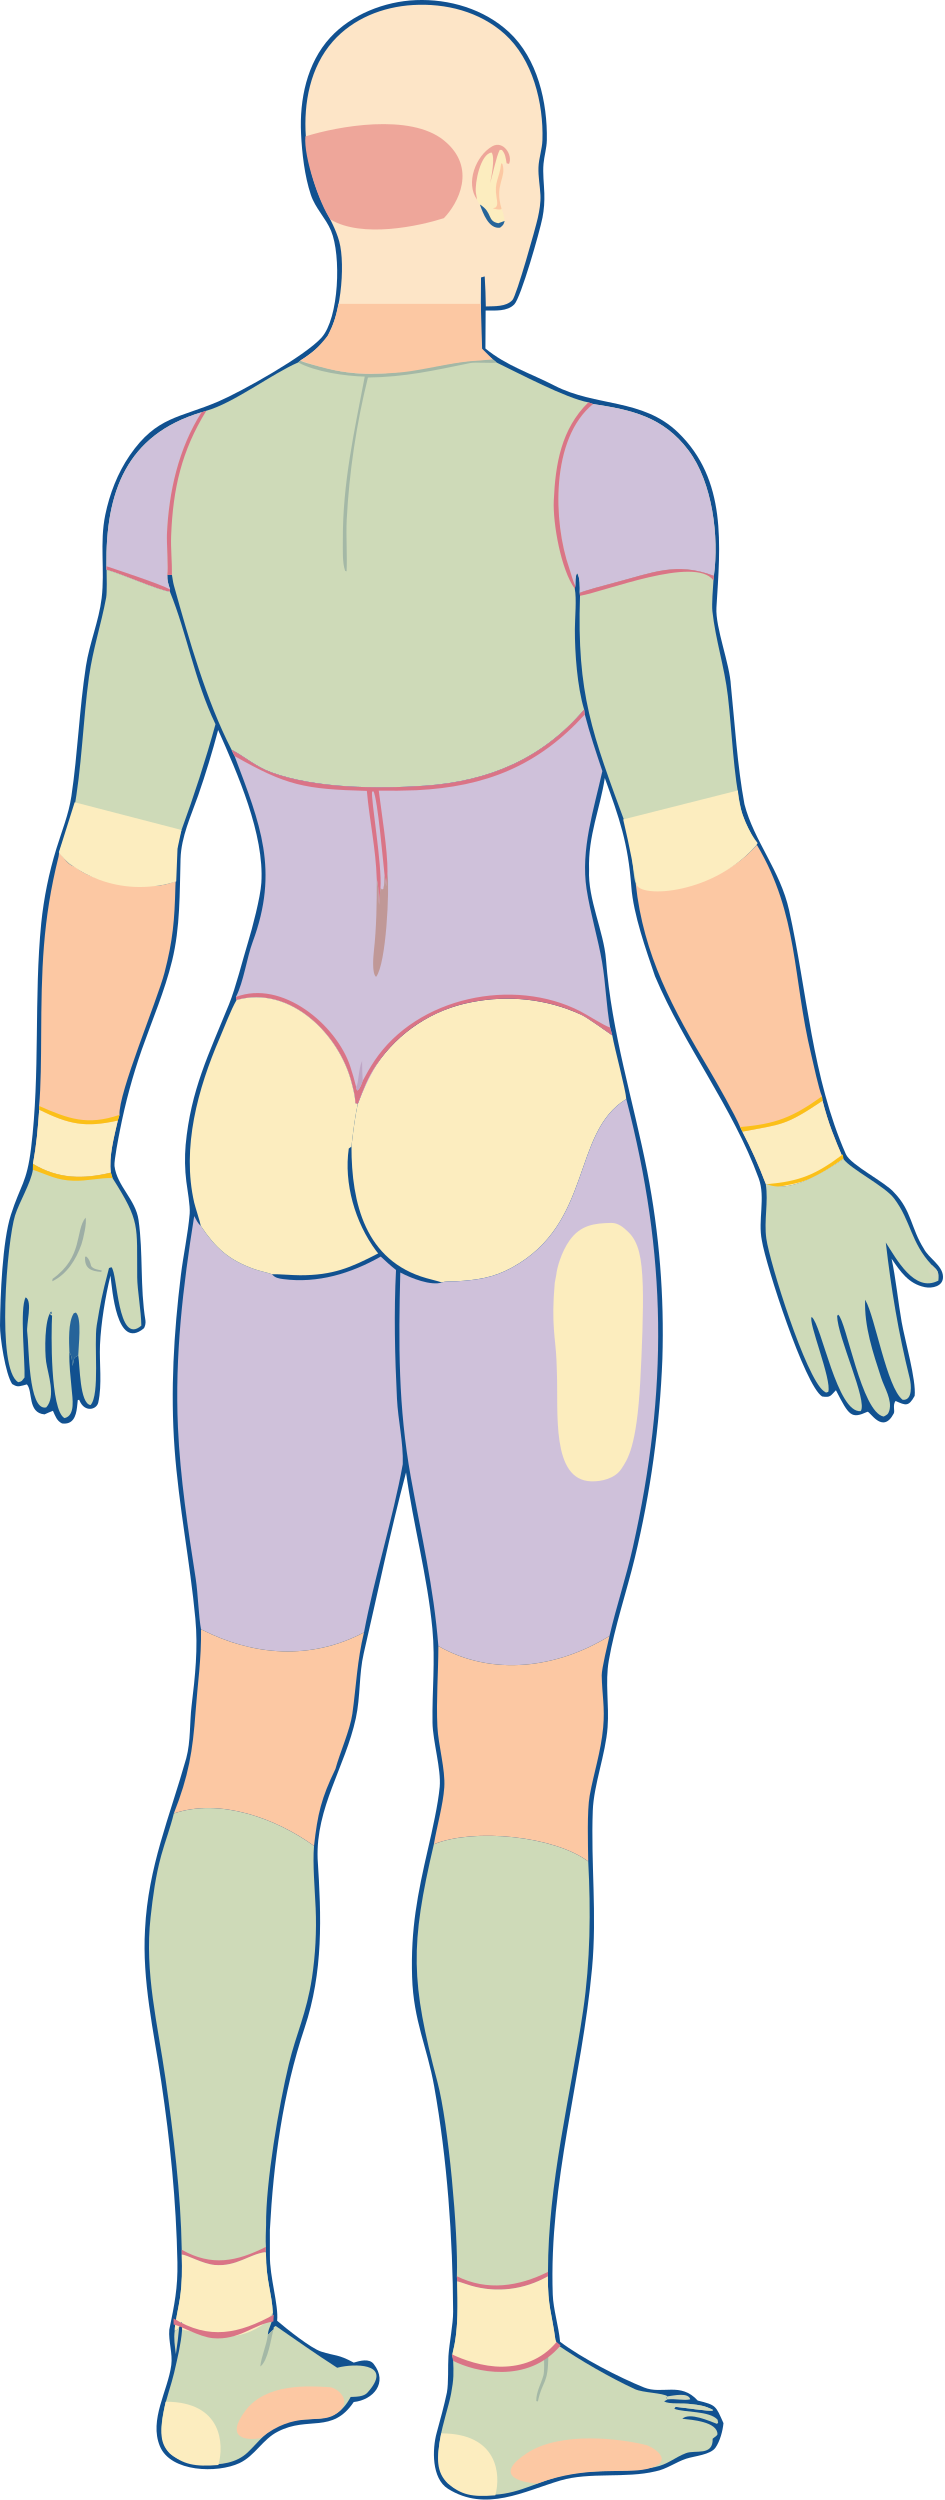
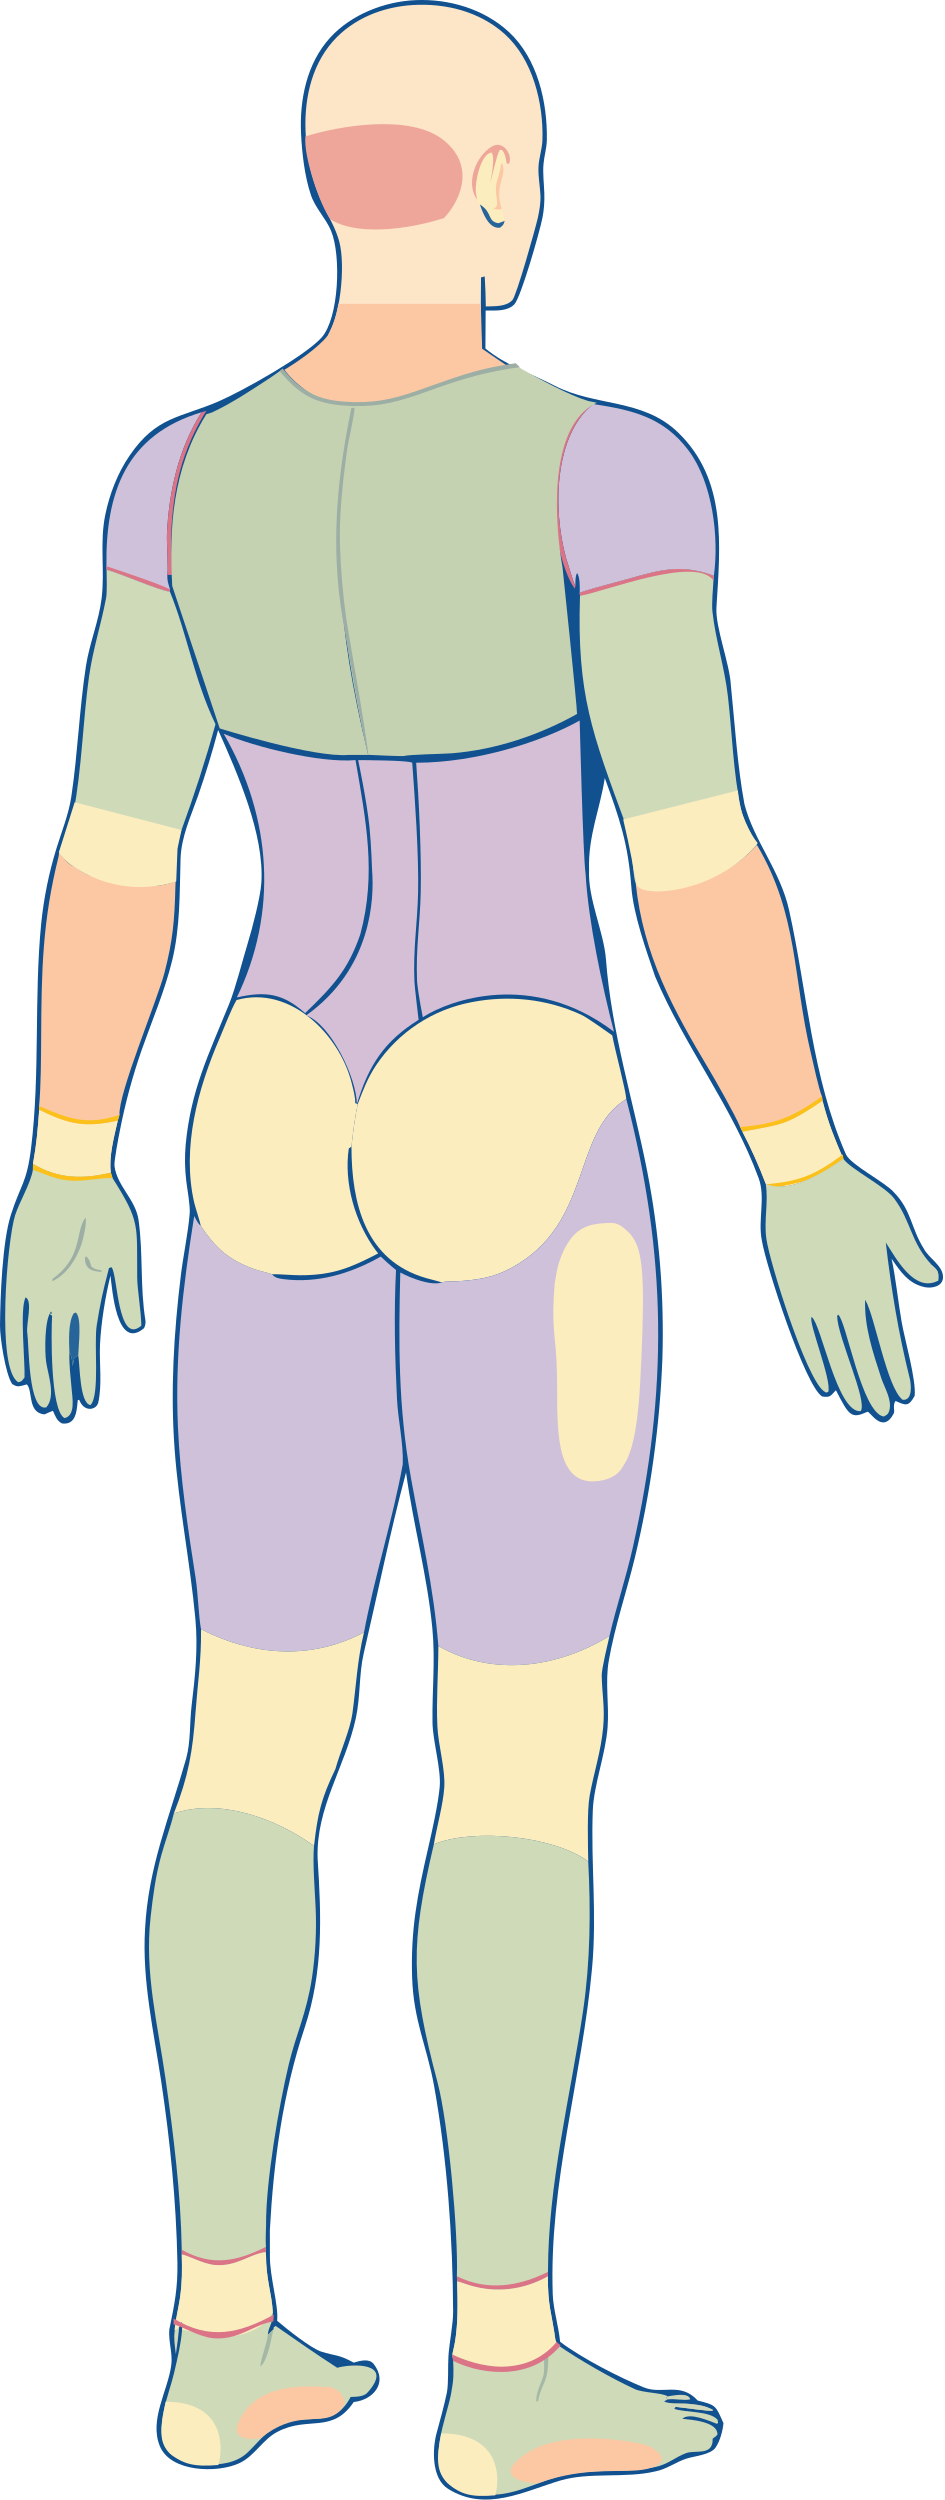
<svg xmlns="http://www.w3.org/2000/svg" width="358" height="948" viewBox="0 0 358 948" fill="none">
  <path d="M41.889 483.705C39.92 491.77 38.301 501.635 37.918 509.98C37.624 516.965 38.786 525.015 37.26 531.84C36.643 534.605 32.127 535.665 30.207 531.21L30.041 530.82L29.502 530.885C29.415 531.815 29.317 532.745 29.208 533.675C28.801 537.06 27.702 540.31 23.524 539.77C21.52 538.76 21.027 537.065 20.069 534.975C18.948 535.405 17.975 535.84 16.889 536.335C10.359 535.78 12.552 527.5 10.195 524.96C9.721 525.1 9.244 525.23 8.766 525.355C6.695 525.89 6.274 525.8 4.622 524.84C2.047 521.04 -0.042 507.06 0.001 502.63C0.106 491.54 0.895 470.74 4.14 460.623C7.808 449.184 10.147 448.687 11.781 435.376C15.276 406.899 12.833 378.39 15.637 350.05C16.619 340.471 18.542 331.013 21.38 321.812C23.406 315.173 26.043 308.854 27.068 301.94C29.498 285.558 30.079 268.921 32.589 252.574C33.929 243.854 37.509 235.51 38.548 226.793C39.802 216.273 37.741 205.835 39.914 195.252C41.547 187.3 44.615 179.322 49.235 172.62C59.423 157.843 68.084 158.551 82.784 152.249C91.72 148.418 115.622 135.019 121.897 128.056C128.608 120.609 129.409 96.763 125.537 87.523C123.506 82.675 119.583 78.989 117.878 73.893C115.497 66.779 114.508 58.058 114.155 50.575C113.553 37.784 116.331 23.971 125.198 14.261C133.246 5.448 145.863 0.527 157.663 0.045C170.334 -0.472 183.577 3.429 192.98 12.144C203.85 22.218 207.631 38.779 207.361 53.14C207.304 56.168 206.373 59.099 206.1 62.104C205.771 65.734 206.286 69.616 206.408 73.265C206.513 76.409 206.307 79.446 205.705 82.536C204.677 87.812 197.53 112.853 195.022 115.421C192.296 118.212 187.72 117.713 184.153 117.753L184.071 132.152C192.091 138.748 201.259 141.573 210.254 146.219C225.905 154.303 243.679 151.009 257.116 163.985C275.799 182.027 273.099 206.882 271.675 230.378C271.215 237.955 276.755 251.715 277.157 259.998C278.667 274.818 279.588 290.258 282.291 304.93C285.89 318.899 295.865 330.026 299.237 345.203C306.095 376.074 307.883 408.414 320.747 437.651C322.566 441.784 335.851 448.352 339.063 452.218C345.704 459.045 345.436 465.799 350.324 473.51C352.154 477.11 357.465 479.825 357.59 484.12C357.697 487.82 353.458 488.645 350.725 488.095C344.479 486.83 341.4 482.12 338.081 477.285C339.578 483.975 340.649 494.22 341.902 501.285C343.139 508.27 347.487 523.36 346.837 529.325C344.512 533.52 343.435 532.95 339.592 531.24C338.388 532.855 339.451 535.005 338.91 535.99C334.632 544.155 329.831 534.935 328.916 535.355C322.777 538.14 321.976 536.915 316.984 527.175C314.922 529.265 314.963 530.045 311.757 529.545C305.265 525.605 290.345 479.575 288.895 470.37C287.332 462.774 290.362 454.113 287.708 446.845C277.809 419.741 259.515 396.627 248.384 370.204C244.973 360.175 240.18 346.797 239.395 336.222C238.168 319.685 234.897 310.336 229.336 295.027C227.676 306.268 222.915 317.022 223.376 329.87C222.86 340.854 228.993 353.362 229.784 363.829C231.879 391.57 240.151 417.259 245.476 444.448C250.008 467.769 251.92 491.525 251.176 515.27C250.194 540.72 246.69 566.01 240.713 590.77C237.568 603.785 233.139 616.585 230.853 629.725C229.405 638.045 231.036 646.32 230.402 654.955C229.648 665.23 225.15 676.775 224.786 686.57C224.023 707.115 226.41 725.59 224.502 746.4C220.676 788.1 208.119 827.745 209.604 870.095C209.799 875.66 211.832 882.055 212.397 888C220.47 894.14 234.832 901.545 244.233 905.335C251.126 908.115 258.074 903.11 264.581 910.3C271.608 912.005 271.382 912.22 274.339 918.855C274.065 921.8 273.034 925.66 271.332 928.125C269.425 930.89 263.341 931.315 260.242 932.33C256.183 933.665 252.766 936.34 248.514 937.15C237.242 939.85 223.553 937.345 212.545 940.595C198.692 944.69 184.207 952.745 169.864 943.74C163.636 939.83 163.867 928.74 165.599 922.48C166.902 917.765 168.437 912.12 169.461 907.265C170.145 903.49 169.781 897.475 170.051 893.38C170.375 888.465 171.848 881.31 171.827 876.58C171.704 848.645 169.548 818.57 164.63 791.12C161.938 776.09 156.786 766.33 156.271 749.69C155.709 731.485 158.299 718.39 162.373 700.73C163.884 694.185 166.138 684.16 166.737 677.595C167.343 670.945 164.114 660.23 164.005 653.22C163.817 641.045 165.117 629.885 163.96 617.635C162.065 597.575 156.696 578.235 153.972 558.355C147.992 580.76 143.184 604.36 137.923 626.97C136.095 634.825 136.71 643.39 134.93 651.56C130.892 670.08 119.733 685.35 120.447 704.875C121.877 727.005 122.61 747.71 115.473 769.07C107.262 793.645 103.687 819.895 102.33 845.665L102.345 855.255C102.234 863.44 105.698 874.035 105.091 880.035C108.509 882.965 117.858 890.455 121.773 891.715C127.26 893.475 128.168 892.65 134.131 895.9C136.583 895.175 139.996 894.235 141.702 896.42C147.27 903.565 141.488 910.08 134.128 910.85C125.955 923.035 116.856 916.085 105.391 922.055C99.608 924.945 96.711 931.225 90.804 934.01C82.454 937.94 64.701 937.505 60.624 927.595C56.488 917.545 63.632 906.72 64.955 896.82C65.532 892.5 63.826 887.8 64.197 883.415C66.135 873.915 67.466 867.68 67.272 857.78C66.822 834.805 64.533 812.09 61.147 789.37C58.283 770.16 53.847 751.115 55.001 731.59C56.193 707.855 64.266 689.215 70.633 666.695C72.352 660.25 71.876 653.255 72.661 646.735C74.004 635.57 75.13 625.085 74.083 613.83C72.073 592.225 67.774 571.035 66.199 549.35C64.599 527.32 65.907 505.475 68.583 483.57C69.537 475.75 71.268 468.034 71.931 460.194C72.172 457.38 71.062 451.158 70.656 448.047C70.089 443.446 70 438.798 70.393 434.178C72.343 413.266 79.219 399.658 86.857 380.795C89.377 374.574 92.012 363.978 94.007 357.457C95.689 351.962 98.751 340.266 99.102 334.798C100.285 316.402 90.119 293.449 82.715 276.805C80.513 285.19 77.985 293.486 75.138 301.674C72.374 309.572 68.709 317.249 68.467 325.713C68.097 338.653 68.362 351.636 65.263 364.31C62.431 375.891 57.724 386.783 53.777 397.998C50.304 407.933 47.544 418.102 45.518 428.429C45.027 430.831 43.183 440.294 43.411 442.149C44.378 449.798 51.424 454.806 52.536 462.628C54.326 475.215 53.068 488.075 55.163 500.8C55.296 501.61 55.032 503.32 54.402 503.825C44.215 512.055 42.561 488.985 41.889 483.705Z" fill="#115190" />
-   <path d="M186.759 136.163L188.32 137.481C196.583 141.485 214.91 151.134 223.098 152.568L224.884 153.209C239.54 155.432 251.519 158.066 261.074 170.792C270.196 182.942 272.712 203.603 270.7 218.344C256.419 212.904 247.256 217.24 232.933 220.952C230.331 221.626 221.863 223.898 219.821 224.797C219.884 222.809 219.975 218.935 218.84 217.28C218.085 218.53 218.212 220.66 218.181 222.187L217.946 223.23C218.725 226.973 218.003 234.365 217.993 238.576C217.971 247.722 218.879 260.329 221.503 269.076C205.62 287.711 185.379 296.271 160.958 297.961C143.332 299.182 119.557 298.989 102.811 292.843C96.854 290.657 92.404 286.636 87.812 284.32C78.16 265.51 71.662 242.427 65.939 221.999C65.619 220.857 65.412 219.205 65.198 218.017L63.441 218.02C63.404 220.344 63.783 221.26 64.477 223.505L64.43 224.367C60.602 224.068 45.446 217.352 40.421 216.067L40.356 214.718C39.989 186.669 47.913 164.835 76.44 156.328L78.237 155.763C88.57 152.877 103.074 141.745 113.072 137.437L113.894 136.747C116.148 137.872 121.777 138.999 124.359 139.69C147.001 145.749 165.747 136.512 186.759 136.163Z" fill="#CEDAB8" />
-   <path d="M186.761 136.163L188.322 137.481C186.694 137.834 180.324 137.256 178.266 137.68C164.724 140.47 153.435 142.998 139.524 143.163C135.125 160.842 132.429 178.901 131.473 197.094C131.176 203.646 131.717 210.721 131.428 216.655L130.882 216.484C129.756 213.404 130.027 208.132 130.009 204.759C129.894 183.33 134.344 163.643 138.31 142.81C130.912 142.612 119.59 141.019 113.074 137.437L113.896 136.747C116.15 137.872 121.779 138.999 124.361 139.69C147.003 145.749 165.749 136.512 186.761 136.163Z" fill="#A4B8A6" />
  <path d="M40.356 214.718C39.989 186.669 47.913 164.835 76.44 156.328C67.707 170.004 63.992 186.476 63.298 202.635C63.167 205.682 63.885 215.949 63.441 218.02C63.404 220.344 63.783 221.26 64.477 223.505L64.43 224.367C60.602 224.068 45.446 217.352 40.421 216.067L40.356 214.718Z" fill="#CFC1DA" />
  <path d="M40.355 214.718C45.175 216.33 60.799 221.486 64.477 223.505L64.43 224.367C60.602 224.068 45.446 217.352 40.421 216.067L40.355 214.718Z" fill="#DA7486" />
  <path d="M76.439 156.328L78.236 155.763C68.877 170.95 65.589 185.224 64.898 203.142C64.706 208.113 65.275 213.054 65.198 218.017L63.441 218.02C63.885 215.949 63.166 205.682 63.297 202.635C63.991 186.476 67.706 170.004 76.439 156.328Z" fill="#DA7486" />
  <path d="M135.646 418.688C137.741 413.179 139.403 408.775 142.699 403.818C151.088 391.355 164.126 382.779 178.893 380.012C192.792 377.294 207.252 378.731 220.279 384.737C222.982 385.983 229.245 390.65 232.175 392.62C233.109 397.886 237.27 413.166 237.481 416.746C216.6 429.549 224.957 463.965 193.9 480.795C186.894 484.59 180.697 485.41 172.8 485.89C171.307 485.98 168.901 485.745 167.58 486.32C165.766 485.705 163.561 485.21 161.688 484.68C138.539 478.1 133.277 456.336 133.277 434.786L133.548 432.314C134.141 427.402 134.64 423.567 135.646 418.688Z" fill="#FCEDBF" />
-   <path d="M102.812 292.843C96.855 290.657 92.405 286.636 87.812 284.32C88.016 284.763 88.734 286.418 88.961 286.709C98.721 312.554 105.911 329.938 95.805 357.218C93.549 363.31 92.43 372.218 89.462 378.05L89.695 379.221C110.034 373.464 128.719 392.317 133.337 410.615C133.916 412.912 134.773 415.951 134.702 418.297L135.646 418.688C144.531 396.172 153.345 388.443 173.816 380.73C200.5 374.872 213.057 378.141 232.175 392.62L231.379 389.65C229.855 381.178 229.706 373.133 228.326 364.952C226.804 355.936 223.838 346.306 222.432 337.147C220.128 322.148 225.197 306.946 228.411 292.411C225.979 285.138 223.691 278.366 221.763 270.94L221.504 269.076C205.621 287.711 185.38 296.271 160.959 297.961C143.333 299.182 119.558 298.989 102.812 292.843Z" fill="#CFC1DA" />
-   <path d="M87.812 284.32C92.405 286.636 96.855 290.657 102.812 292.843C119.558 298.989 143.333 299.182 160.959 297.961C185.38 296.271 205.621 287.711 221.504 269.076L221.763 270.94C204.114 290.36 184.215 298.373 157.859 299.657C153.118 299.848 148.371 299.9 143.627 299.813C144.69 308.414 146.992 322.302 146.936 330.576C146.801 332.398 146.64 334.218 146.453 336.036C146.271 334.623 146.104 333.313 145.837 331.911C145.784 333.884 145.758 335.124 145.428 337.061L144.836 337.327L144.266 336.776C144.062 338.042 143.931 341.451 143.762 343.074C143.347 339.873 143.775 337.402 142.982 333.908L142.874 333.447C142.48 321.45 140.149 311.476 139.11 299.915C115.433 299.247 108.787 297.972 88.961 286.709C88.734 286.418 88.016 284.763 87.812 284.32Z" fill="#DA7486" />
-   <path d="M144.265 336.776C144.955 328.213 140.535 302.582 141.101 300.174L141.621 300.085C143.225 302.906 145.288 327.193 145.837 331.911C145.784 333.884 145.757 335.124 145.427 337.061L144.836 337.327L144.265 336.776Z" fill="#CFC1DA" />
-   <path d="M89.461 378.05C106.944 371.358 127.544 388.538 132.814 404.366C133.687 406.988 134.384 409.532 135.056 412.21C135.068 412.931 135.142 412.859 135.504 413.563C136.614 412.664 136.984 411.243 137.538 409.857C138.946 407.205 140.328 404.753 142.005 402.244C158.236 378.02 194.653 370.425 220.125 383.511C222.816 384.893 229.182 389.015 231.378 389.65L232.174 392.62C229.244 390.65 222.981 385.983 220.278 384.737C207.251 378.731 192.791 377.294 178.892 380.012C164.125 382.779 151.087 391.355 142.698 403.818C139.402 408.775 137.74 413.179 135.645 418.688L134.701 418.297C134.772 415.951 133.915 412.912 133.336 410.615C128.718 392.317 110.033 373.464 89.695 379.221L89.461 378.05Z" fill="#DA7486" />
-   <path d="M146.936 330.576C147.752 337.375 146.475 365.598 142.609 370.426C140.989 369.185 141.543 362.815 141.768 360.769C142.775 351.584 142.884 342.677 142.874 333.447L142.982 333.908C143.775 337.402 143.346 339.873 143.761 343.074C143.93 341.451 144.062 338.042 144.265 336.776L144.836 337.327L145.427 337.061C145.757 335.124 145.784 333.884 145.837 331.911C146.104 333.313 146.27 334.623 146.453 336.036C146.639 334.218 146.801 332.398 146.936 330.576Z" fill="#C09897" />
-   <path d="M135.055 412.21C136.102 410.533 135.804 405.841 137.302 402.253C137.311 404.79 137.39 407.325 137.537 409.857C136.983 411.243 136.613 412.664 135.503 413.563C135.141 412.859 135.067 412.931 135.055 412.21Z" fill="#BEA6C6" />
  <path d="M167.579 486.32C168.901 485.745 171.306 485.98 172.8 485.89C180.697 485.41 186.894 484.59 193.899 480.795C224.956 463.965 216.599 429.549 237.481 416.746C252.892 476.215 253.437 526.705 239.949 586.865C237.412 598.185 233.676 609.27 231.127 620.34C211.544 632.51 186.776 635.925 166.228 624.185C164.439 601.565 159.783 582.38 155.794 560.195C150.982 533.43 151.124 509.505 151.786 482.535L152.076 482.685C155.902 484.665 163.369 487.665 167.579 486.32Z" fill="#CFC1DA" />
  <path d="M73.64 461.131C74.357 462.452 74.987 463.891 76.131 464.832C81.725 473.235 86.831 477.85 96.507 481.27C98.541 481.985 101.389 482.545 103.137 483.19C104.325 484.6 105.659 484.8 107.406 485.035C120.463 486.755 133.13 482.885 144.386 476.495C146.374 478.355 148.012 479.89 150.171 481.57C149.352 497.735 149.732 514.275 150.532 530.43C150.933 538.53 152.996 547.075 152.733 555.205C148.981 576.025 141.896 598.295 138.033 618.995C117.863 629.65 96.05 627.94 76.23 617.825C75.324 613.09 75.082 604.23 74.208 598.61C71.263 579.695 68.327 560.295 67.475 541.18C66.263 513.995 69.383 487.89 73.64 461.131Z" fill="#CFC1DA" />
  <path d="M113.895 136.747C117.082 134.642 120.361 132.263 122.87 129.365C129.226 122.022 131.092 100.539 128.636 91.554C127.393 87.004 124.997 82.813 122.942 78.591C118.713 69.9 116.636 61.358 115.97 51.703C115.098 39.063 117.616 25.48 126.198 15.732C133.86 7.029 145.134 2.591 156.55 1.908C169.039 1.161 181.853 4.379 191.325 12.862C202.037 22.456 206.134 39.143 205.694 53.079C205.583 56.575 204.315 59.965 204.188 63.48C204.061 66.975 204.762 70.504 204.937 73.99C205.08 76.851 204.547 79.831 203.938 82.619C203.124 86.343 195.865 112.138 194.297 113.801C191.835 116.415 187.518 116.073 184.223 116.209C184.175 112.411 184.034 108.614 183.801 104.822L182.402 105.204C182.394 113.188 182.156 122.533 182.496 130.41C181.373 128.889 179.512 126.212 178.279 124.926L178.335 125.912L177.894 124.79C178.348 128.475 182.915 133.205 185.704 135.374C186.051 135.644 186.403 135.907 186.76 136.163C165.748 136.512 147.002 145.749 124.36 139.69C121.778 138.999 116.149 137.872 113.895 136.747Z" fill="#FDE5C7" />
-   <path d="M182.316 115.23H128.316C127.399 120.412 126.389 123.012 124.316 127.23C120.59 131.917 118.322 134.068 113.816 136.73C124.032 140.164 129.567 141.313 138.816 141.73C143.816 141.73 149.999 141.61 155.816 140.73C164.421 139.429 173.464 137.029 181.816 136.73L186.816 136.23L182.816 132.23L182.316 115.23Z" fill="#FCC8A3" />
+   <path d="M182.316 115.23H128.316C127.399 120.412 126.389 123.012 124.316 127.23C120.59 131.917 112.322 137.568 107.816 140.23C114.816 149.23 124.067 153.313 133.316 153.73C138.316 153.73 148.499 151.11 154.316 150.23C162.921 148.929 172.964 142.529 181.316 142.23L192.316 138.73L182.816 132.23L182.316 115.23Z" fill="#FCC8A3" />
  <path d="M168.315 53.23C155.515 42.83 127.982 47.897 115.815 51.73C115.015 59.33 121.316 77.73 125.317 83.23C137.317 90.43 158.982 85.73 168.315 82.73C173.649 77.23 181.115 63.63 168.315 53.23Z" fill="#EEA69A" />
  <path d="M180.902 75.72C176.418 69.475 180.383 59.088 186.619 55.498C190.842 53.067 194.537 58.783 193.025 62.143L192.117 61.939L190.516 62.162C192.197 67.586 187.367 69.81 190.209 79.267C190.973 80.999 191.062 81.9 191.372 83.775C190.944 85.246 190.82 85.38 189.617 86.337C185.379 86.931 183.148 80.892 181.963 77.539C181.416 76.884 181.263 76.473 180.902 75.72Z" fill="#FCEDBF" />
  <path d="M180.902 75.72C176.418 69.475 180.383 59.088 186.619 55.498C190.842 53.067 194.537 58.783 193.025 62.143L192.117 61.939C191.764 59.957 191.666 58.368 190.329 56.859L189.508 56.829C188.105 59.58 186.852 66.162 185.855 69.483C186.349 66.961 187.799 59.868 186.432 57.848C182.201 58.235 179.957 69.477 180.461 73.154C180.583 74.013 180.73 74.869 180.902 75.72Z" fill="#EEA69A" />
  <path d="M190.208 79.267C189.333 79.721 187.794 79.253 186.902 78.977L187.972 78.657C188.845 77.707 188.545 76.43 188.3 74.929C187.283 68.684 189.391 68 190.06 61.893L190.515 62.162C192.196 67.586 187.366 69.81 190.208 79.267Z" fill="#FCC8A3" />
  <path d="M181.961 77.539C186.933 80.6 184.611 83.882 188.966 84.65L191.37 83.775C190.942 85.246 190.818 85.38 189.615 86.337C185.376 86.931 183.145 80.892 181.961 77.539Z" fill="#26649A" />
  <path d="M164.518 699.335C179.768 693.13 210.028 696.215 223.056 705.855C224.048 724.505 223.85 743.775 221.134 762.28C216.263 795.48 207.851 827.61 207.791 861.495L207.761 863.185C198.807 868.27 188.389 869.595 178.538 866.72C177.47 866.41 174.023 865.205 173.354 865.08L173.25 863.165C173.829 847.04 170.005 805.09 165.931 789.71C155.759 751.305 155.472 737.935 164.518 699.335Z" fill="#CEDAB8" />
  <path d="M65.905 687.675C83.376 681.69 104.797 689.615 119.076 699.975C118.51 706.73 119.393 716.555 119.694 723.545C120.073 732.38 119.605 741.23 118.299 749.98C116.247 763.475 112.268 771.3 109.536 782.685C105.718 798.595 100.753 827.56 100.895 843.745C100.829 846.365 100.67 849.43 100.834 852.01L100.699 854.005C94.468 854.8 89.74 859.615 81.392 858.885C76.9 858.49 71.016 855.105 68.926 854.915L68.914 853.105C68.568 831.72 65.766 809.31 62.749 788.17C59.813 767.595 54.758 748.045 57.102 727.015C57.997 718.98 58.978 711.475 61.14 703.59C62.587 698.305 64.665 692.935 65.905 687.675Z" fill="#CEDAB8" />
  <path d="M232.933 220.952C230.331 221.626 221.864 223.898 219.822 224.797L219.937 225.934C218.715 263.323 224.494 278.051 237.374 312.967C238.762 316.732 238.877 321.599 239.565 323.625C239.758 325.926 240.288 333.306 241.073 335.056C243.182 335.983 246.017 337.406 248.234 337.668L249.943 337.526C250.982 337.113 256.445 336.481 258.283 335.969C270.823 332.48 278.254 329.857 287.049 320.446C285.192 316.911 281.829 310.772 281.035 307.076C278.013 293.006 277.669 278.292 276.011 263.963C274.724 252.837 271.326 242.691 270.135 231.745C269.853 229.156 270.353 222.903 270.543 220.081L270.7 218.344C256.42 212.904 247.256 217.24 232.933 220.952Z" fill="#CEDAB8" />
  <path d="M224.885 153.209C239.541 155.432 251.52 158.066 261.075 170.792C270.197 182.942 272.713 203.603 270.701 218.344C256.42 212.904 247.257 217.24 232.934 220.952C230.332 221.626 221.864 223.898 219.822 224.797C219.885 222.809 219.976 218.935 218.841 217.28C218.086 218.53 218.213 220.66 218.182 222.187C217.273 220.528 216.538 217.39 215.888 215.542C209.653 197.816 208.833 166.251 224.885 153.209Z" fill="#CFC1DA" />
  <path d="M223.098 152.568L224.885 153.209C208.832 166.251 209.653 197.816 215.887 215.542C216.537 217.39 217.272 220.528 218.182 222.187L217.947 223.23C212.748 216.088 209.612 198.573 209.992 189.85C210.603 175.841 212.864 162.638 223.098 152.568Z" fill="#DA7486" />
  <path d="M219.82 224.797C221.862 223.898 230.33 221.626 232.932 220.952C247.255 217.24 256.418 212.904 270.699 218.344L270.541 220.081C263.622 210.632 229.052 224.438 219.936 225.934L219.82 224.797Z" fill="#DA7486" />
  <path d="M89.694 379.221C110.033 373.464 128.718 392.317 133.335 410.615C133.915 412.912 134.772 415.951 134.7 418.297L135.644 418.688C134.639 423.567 134.14 427.402 133.547 432.314L133.276 434.786L132.256 435.529C130.341 448.67 134.645 463.608 142.582 474.26C142.847 474.615 143.122 474.96 143.405 475.3C132.816 480.785 126.277 483.57 113.816 483.58C110.762 483.58 105.846 483.11 103.135 483.19C101.387 482.545 98.54 481.985 96.506 481.27C86.829 477.85 81.724 473.235 76.129 464.832C76.006 463.738 74.007 457.644 73.645 456.061C68.853 435.136 75.009 412.878 83.31 393.639C85.153 389.367 87.488 383.061 89.694 379.221Z" fill="#FCEDBF" />
  <path d="M307.585 399.787C300.57 370.688 302.791 347.03 287.05 320.446C278.255 329.857 270.825 332.48 258.284 335.969C256.446 336.481 250.983 337.113 249.945 337.526L248.236 337.668C246.018 337.406 243.184 335.983 241.074 335.056C243.95 362.291 255.299 382.836 268.995 405.773C271.311 409.653 279.078 423.339 280.654 427.369L281.513 429.124C284.855 435.515 287.806 442.103 290.351 448.851C299.312 453.004 312.586 444.323 319.795 439.467C316.349 431.437 314.129 426.041 311.907 417.417L311.689 415.72C310.567 413.424 308.337 402.906 307.585 399.787Z" fill="#FCC8A3" />
  <path d="M281.512 429.124C296.6 426.222 297.597 427.028 311.906 417.417C314.128 426.041 316.348 431.437 319.794 439.467C312.585 444.323 299.311 453.004 290.35 448.851C287.805 442.103 284.854 435.515 281.512 429.124Z" fill="#FCEDBF" />
  <path d="M280.652 427.369C294.125 426.273 300.678 423.645 311.687 415.72L311.905 417.417C297.596 427.028 296.6 426.222 281.511 429.124L280.652 427.369Z" fill="#FBC019" />
  <path d="M12.511 441.323C22.056 447.079 31.472 447.178 42.045 444.653L42.674 446.725C53.274 463.454 51.853 464.417 52.025 484.32C52.067 489.11 53.538 497.35 53.595 502.69C44.475 510.565 44.622 482.635 42.259 480.53L41.331 480.845L40.959 482.305C38.857 490.335 37.983 494.45 36.685 502.535C35.539 509.685 37.96 528.84 34.342 532.8C30.197 532.315 30.311 517.745 29.677 513.98C27.453 515.235 28.425 514.69 27.491 517.945C27.326 516.235 27.323 514.23 26.321 512.81C26.162 517.765 26.764 521.91 27.178 526.81C27.462 530.175 28.693 536.81 24.466 537.745C19.025 534.87 19.403 505.18 19.749 498.93L18.903 498.295L18.99 498.035L19.71 498.15L19.387 497.295C16.821 500.275 16.947 512.56 17.492 516.4C18.168 521.15 21.318 529.51 17.525 533.695C10.607 535.28 11.026 509.85 10.332 505.29C9.863 502.22 12.489 493.43 9.74 491.95C7.383 495.96 9.572 516.985 9.301 522.35C8.067 523.82 8.513 523.74 6.926 524.135C-1.523 519.225 2.731 470.32 5.716 460.864C7.306 455.828 11.702 448.617 12.474 443.567L12.511 441.323Z" fill="#CEDAB8" />
  <path d="M38.409 482.305C34.532 482.043 31.978 481.055 32.259 476.562L32.734 476.484C33.993 477.632 34.107 478.496 34.584 480.136C35.553 481.317 37.031 481.428 38.571 481.768L38.409 482.305Z" fill="#9DAEA5" />
  <path d="M32.429 461.73C33.061 463.403 31.518 470.079 30.864 471.917C28.834 477.623 25.438 483.142 19.825 485.871C19.78 485.696 19.927 485.136 19.969 484.92C31.625 476.553 28.414 466.853 32.429 461.73Z" fill="#9DAEA5" />
  <path d="M290.816 449.028C303.318 447.965 309.399 445.416 319.614 437.73L319.816 439.376C306.539 448.697 305.614 447.916 291.613 450.73L290.816 449.028Z" fill="#FBC019" />
  <path d="M270.241 924.75C266.527 921.055 264.404 922.24 258.828 920.81L259.315 920.47C265.67 919.895 266.718 919.705 271.726 923.595L270.241 924.75Z" fill="#26649A" />
  <path d="M40.42 216.067C45.445 217.352 60.6 224.068 64.428 224.367C70.963 240.411 73.623 257.698 81.713 274.625C77.912 288.444 73.606 301.627 68.706 315.082C66.558 320.981 66.663 327.818 66.611 334.033C59.194 337.493 50.492 335.673 42.873 333.786L41.788 333.95C36.675 333.011 32.785 332.216 28.688 328.797L27.303 328.216C25.733 327.76 23.581 324.5 22.48 323.069L26.48 311.692L27.965 307.348C30.952 292.202 31.532 272.242 33.747 256.657C35.286 245.828 38.279 237.168 40.254 226.614C40.611 224.702 40.461 218.327 40.42 216.067Z" fill="#CEDAB8" />
  <path d="M22.48 323.069C23.581 324.5 25.733 327.76 27.303 328.216L28.688 328.797C32.785 332.216 36.675 333.011 41.788 333.95L42.873 333.786C50.492 335.673 59.194 337.493 66.61 334.033L66.509 336.264C66.197 348.995 65.57 356.481 62.377 368.847C59.764 378.968 44.752 414.764 45.32 422.757L44.663 424.923C43.307 430.891 41.188 438.71 42.042 444.653C31.469 447.178 22.053 447.079 12.508 441.323C13.88 433.86 14.311 428.346 14.866 420.819L14.818 419.393C15.53 412.192 15.569 400.646 15.608 393.06C15.735 367.781 16.116 349.23 22.212 324.807L22.48 323.069Z" fill="#FCC8A3" />
-   <path d="M166.228 624.185C186.775 635.925 211.543 632.51 231.126 620.34C230.48 623.17 228.131 632.87 228.171 635.29C228.295 642.645 229.436 647.37 228.716 655.08C227.842 664.435 225.189 672.15 223.612 680.865C222.568 686.64 222.965 699.53 223.058 705.855C210.03 696.215 179.77 693.13 164.52 699.335C165.626 692.75 168.028 684.33 168.47 677.795C168.93 670.985 166.195 661.825 165.859 654.705C165.377 644.47 166.215 634.52 166.228 624.185Z" fill="#FCC8A3" />
-   <path d="M76.23 617.825C96.051 627.94 117.864 629.65 138.034 618.995C135.426 629.665 135.106 639.105 133.617 649.85C132.766 655.985 128.858 664.645 127.206 670.77C121.813 681.92 120.44 687.79 119.077 699.975C104.798 689.615 83.377 681.69 65.906 687.675C71.548 673.405 73.063 664.08 74.153 649.2C74.968 638.06 76.376 629.355 76.23 617.825Z" fill="#FCC8A3" />
+   <path d="M166.228 624.185C186.775 635.925 211.543 632.51 231.126 620.34C230.48 623.17 228.131 632.87 228.171 635.29C228.295 642.645 229.436 647.37 228.716 655.08C227.842 664.435 225.189 672.15 223.612 680.865C222.568 686.64 222.965 699.53 223.058 705.855C210.03 696.215 179.77 693.13 164.52 699.335C165.626 692.75 168.028 684.33 168.47 677.795C168.93 670.985 166.195 661.825 165.859 654.705C165.377 644.47 166.215 634.52 166.228 624.185Z" fill="#FCEDBF" />
+   <path d="M76.23 617.825C96.051 627.94 117.864 629.65 138.034 618.995C135.426 629.665 135.106 639.105 133.617 649.85C132.766 655.985 128.858 664.645 127.206 670.77C121.813 681.92 120.44 687.79 119.077 699.975C104.798 689.615 83.377 681.69 65.906 687.675C71.548 673.405 73.063 664.08 74.153 649.2C74.968 638.06 76.376 629.355 76.23 617.825Z" fill="#FCEDBF" />
  <path d="M319.794 439.467C322.799 443.473 335.533 449.787 339.036 454.442C345.545 463.092 345.255 471.055 353.336 479.7C355.835 481.965 355.979 482.27 355.766 485.625C346.73 490.38 339.835 477.21 335.893 471.165C337.918 488.665 340.684 505.565 344.957 522.625C345.554 525.01 346.163 531.205 342.283 530.8C336.288 526.245 331.824 499.32 328.174 493.07L328.059 492.88C327.684 503.055 331.052 512.965 334.175 522.55C335.395 526.295 338.417 530.895 337.205 534.97C336.79 536.37 336.261 536.525 335.093 537.16C326.659 535.675 320.963 500.835 317.832 498.52L317.443 498.99C317.542 507.01 329.129 531.275 326.379 535.11C317.415 535.95 311.566 502.3 307.802 499.4C306.201 500.815 315.535 523.38 314.071 527.805L313.23 528.075C312.928 527.895 312.633 527.71 312.352 527.5C305.571 522.385 291.848 478.765 290.589 469.655C289.638 462.777 291.437 455.801 290.383 449.053L290.35 448.851C299.31 453.004 312.584 444.323 319.794 439.467Z" fill="#CEDAB8" />
  <path d="M353.336 479.7C355.834 481.965 355.979 482.27 355.766 485.625C353.695 484.21 352.148 483.655 351.863 481.115L353.336 479.7Z" fill="#D2D9BB" />
  <path d="M68.926 854.915C71.017 855.105 76.901 858.49 81.392 858.885C89.74 859.615 94.468 854.8 100.699 854.005L100.849 854.49C100.852 864.81 103.122 869.625 103.45 876.98C103.447 881.475 101.802 882.01 101.568 885.4L103.723 883.25L103.815 882.475L104.54 881.995C112.821 887.75 119.234 892.28 127.853 897.85C128.372 897.725 128.894 897.61 129.417 897.505C136.36 896.18 148.77 896.775 139.355 907.27C137.9 908.895 135.108 908.835 132.971 908.935C126.433 921.27 117.2 914.97 106.951 919.06C101.126 921.385 98.176 925.92 93.892 929.985C89.647 934.01 83.53 934.78 77.954 934.48C73.802 934.25 66.35 933.175 63.723 929.565C57.856 921.515 64.086 908.275 66.032 899.74C67.387 893.795 68.572 889.2 69.06 883.375C69.085 882.145 69.37 881.165 68.728 880.455L67.963 882.32C67.101 883.385 67.34 883.44 66.263 883.77C66.171 881.535 67.848 874.33 68.256 871.395C69.118 865.195 69.062 861.085 68.926 854.915Z" fill="#CEDAB8" />
  <path d="M103.722 883.25C102.78 886.68 101.654 895.295 98.695 897.375C99.097 893.505 100.966 889.73 101.568 885.4L103.722 883.25Z" fill="#A4B8A6" />
  <path d="M26.319 512.81C26.153 508.855 25.804 501.265 27.971 498L28.763 497.72C31.133 499.705 29.726 510.61 29.675 513.98C27.45 515.235 28.422 514.69 27.488 517.945C27.323 516.235 27.321 514.23 26.319 512.81Z" fill="#26649A" />
  <path d="M14.866 420.819C26.18 426.376 32.302 427.677 44.663 424.923C43.307 430.891 41.188 438.71 42.042 444.653C31.469 447.178 22.053 447.079 12.508 441.323C13.88 433.86 14.311 428.346 14.866 420.819Z" fill="#FCEDBF" />
  <path d="M14.82 419.393C26.038 424.278 33.031 426.916 45.323 422.757L44.666 424.923C32.304 427.677 26.183 426.376 14.868 420.819L14.82 419.393Z" fill="#FBC019" />
  <path d="M12.509 441.323C22.055 447.079 31.471 447.178 42.043 444.653L42.673 446.725C37.809 446.583 33.107 447.878 28.001 447.748C21.583 447.584 18.263 445.557 12.473 443.567L12.509 441.323Z" fill="#FBC019" />
  <path d="M173.355 865.08C174.025 865.205 177.472 866.41 178.539 866.72C188.39 869.595 198.809 868.27 207.763 863.185C207.709 874.76 209.184 876.77 210.629 887.34L211.371 889.155C219.85 894.975 231.346 901.61 240.689 905.94C243.787 907.375 251.397 907.36 253.154 908.695L252.577 909.2L253.164 909.86L251.858 910.565C253.526 911.88 259.255 910.955 262.083 911.67C265.231 911.95 267.308 912.325 270.174 913.7L270.298 914.125C268.916 914.445 258.848 912.9 256.183 912.675L255.718 913.425C259.637 914.91 268.989 914.085 272.112 917.56L272.313 918.78L271.827 919.11C269.031 918.095 261.536 914.625 258.737 917.195C262.17 917.56 272.22 918.285 272.056 923.15L271.727 923.595L270.242 924.75C270.473 931.485 263.63 928.89 260.121 930.235C255.729 931.915 253.298 934.525 248.312 935.53C237.286 937.76 226.078 936.135 215.066 938.335C205.138 940.275 197.604 945.5 187.421 946.005C181.627 946.295 174.466 945.95 170.034 941.71C161.811 933.84 169.34 916.9 171.055 907.66C172.09 902.085 172.06 900.065 171.807 894.45L171.474 892.68C173.923 884.515 173.574 873.51 173.355 865.08Z" fill="#CEDAB8" />
  <path d="M207.917 892.985C207.91 904.515 205.744 902.27 203.969 910.62L203.348 910.485C203.326 906.9 205.09 904.19 206.029 900.865C206.457 899.345 206.351 895.99 206.291 894.35L207.917 892.985Z" fill="#A4B8A6" />
  <path d="M262.082 911.67C265.23 911.95 267.307 912.325 270.173 913.7L270.297 914.125C268.915 914.445 258.847 912.9 256.182 912.675L255.371 912.38C256.489 911.65 260.491 911.73 262.082 911.67Z" fill="#D2D9BB" />
  <path d="M253.155 908.695C255.379 908.41 261.118 907.075 261.741 909.835C259.277 910.4 256.219 909.505 253.165 909.86L252.578 909.2L253.155 908.695Z" fill="#D2D9BB" />
  <path d="M67.96 882.32C67.644 885.79 67.219 889.25 66.689 892.69C66.314 889.66 65.808 886.8 66.261 883.77C67.338 883.44 67.099 883.385 67.96 882.32Z" fill="#D2D9BB" />
  <path d="M216.01 470.325C212.788 474.825 211.141 481.071 210.955 483.303L210.364 486.449C208.955 502.432 210.67 507.336 211.017 515.834C211.068 517.425 211.12 518.944 211.175 520.399C211.739 535.576 208.967 561.218 224.146 561.721C228.14 561.853 233.239 560.644 235.651 556.957C238.002 553.362 241.431 548.679 242.779 523.984C243.395 512.706 244.05 496.346 243.735 487.412C243.368 476.99 242.262 471.045 238.218 467.147C236.392 465.387 234.398 463.682 231.733 463.731C225.194 463.851 220.111 464.598 216.01 470.325Z" fill="#FCEDBE" />
  <path d="M173.25 863.165C184.778 868.855 196.634 867.06 207.791 861.495L207.762 863.185C198.808 868.27 188.389 869.595 178.538 866.72C177.471 866.41 174.024 865.205 173.354 865.08L173.25 863.165Z" fill="#DA7486" />
  <path d="M173.354 865.08C174.024 865.205 177.471 866.41 178.538 866.72C188.389 869.595 198.808 868.27 207.762 863.185C207.708 874.76 209.183 876.77 210.628 887.34L211.37 889.155L207.915 892.985L206.288 894.35C190.89 901.67 185.85 898.25 171.806 894.45C171.587 893.287 171.663 892.093 171.943 890.943C173.874 883.002 173.558 872.926 173.354 865.08Z" fill="#FCEDBF" />
  <path d="M212.587 889.371C206.354 896.85 198.126 899.345 190.456 899.443C182.811 899.541 176.099 897.372 171.816 895.23L171.316 892.73C175.367 894.755 183.159 897.537 190.431 897.443C197.677 897.35 205.283 895.01 211.05 888.09L212.587 889.371Z" fill="#DA7486" />
  <path d="M68.914 853.105C80.304 859.53 89.746 857.575 100.835 852.01L100.699 854.005C94.468 854.8 89.74 859.615 81.392 858.885C76.901 858.49 71.017 855.105 68.926 854.915L68.914 853.105Z" fill="#DA7486" />
  <path d="M68.924 854.915C71.015 855.105 76.899 858.49 81.391 858.885C89.739 859.615 94.466 854.8 100.697 854.005L100.847 854.49C100.85 864.81 103.12 869.625 103.448 876.98C101.743 879.03 101.256 880.495 98.951 881.97C88.604 888.59 80.198 885.42 69.058 883.375C69.084 882.145 69.368 881.165 68.726 880.455L67.961 882.32C67.1 883.385 67.338 883.44 66.261 883.77C66.169 881.535 67.847 874.33 68.254 871.395C69.116 865.195 69.061 861.085 68.924 854.915Z" fill="#FCEDBF" />
  <path d="M65.816 879.148C79.376 887.468 90.616 884.937 103.816 877.73L103.655 880.314C96.237 881.343 90.609 887.578 80.671 886.633C75.324 886.122 68.319 881.738 65.831 881.492L65.816 879.148Z" fill="#DA7486" />
  <path d="M287.316 319.73C271.316 339.33 242.316 340.73 241.316 335.23C240.316 329.73 238.923 321.755 236.316 310.73L279.816 299.73C280.316 308.73 284.483 316.23 287.316 319.73Z" fill="#FCEDBF" />
  <path d="M66.816 334.23C44.316 341.23 26.316 329.23 22.316 323.23L28.316 304.23L68.816 314.73L67.316 321.73L66.816 334.23Z" fill="#FCEDBF" />
  <path d="M169.817 941.73C165.509 937.47 165.349 932.556 167.318 922.73C188.918 922.73 189.983 938.564 187.816 946.23C178.873 946.977 174.901 946.032 169.817 941.73Z" fill="#FCEDBF" />
  <path d="M64.315 930.23C60.006 925.97 60.844 920.556 62.813 910.73C84.413 910.73 84.982 927.064 82.815 934.73C73.871 935.477 69.399 934.532 64.315 930.23Z" fill="#FCEDBF" />
  <path d="M199.817 930.23C187.017 938.63 196.983 941.397 203.817 941.73C222.816 934.73 236.816 938.23 245.315 936.23C255.535 933.825 249.481 928.897 245.315 927.23C235.482 924.73 212.617 921.83 199.817 930.23Z" fill="#FCC8A3" />
  <path d="M92.996 914.205C85.089 924.831 93.522 925.532 98.921 924.505C111.995 914.006 120.693 919.336 126.818 915.73C134.183 911.394 128.966 906.015 125.316 905.23C117.053 904.76 100.903 903.578 92.996 914.205Z" fill="#FCC8A3" />
+   <path d="M157.816 289.23C180.816 289.23 205.747 281.121 219.816 273.23C219.816 273.23 221.096 325.135 222.056 331.35C223.1 349.561 228.309 373.718 232.816 391.23C201.816 367.73 170.316 379.23 160.316 385.73C160.316 385.73 158.637 377.39 158.151 372.185C157.627 359.34 159.276 350.498 159.539 338.363C159.845 324.194 158.872 303.515 157.816 289.23Z" fill="#D4BFD6" />
+   <path d="M156.316 289.23C155.018 288.313 138.414 288.253 135.816 288.23C135.816 288.23 139.072 303.571 140.098 313.545C140.758 319.966 141.098 330.045 141.098 330.045C141.931 340.545 141.098 367.23 116.098 385.045C125.316 388.23 135.316 408.914 135.316 418.73C139.816 403.73 145.928 394.684 158.733 386.726C158.733 386.726 157.141 373.487 157.152 372.185C156.629 359.34 158.278 350.498 158.541 338.363C158.847 324.194 157.372 303.515 156.316 289.23Z" fill="#D4BFD6" />
+   <path d="M84.816 278.23C96.682 283.315 121.565 289.402 134.816 288.23C138.708 310.917 142.849 331.271 136.629 354.282C131.995 367.88 125.979 374.269 115.698 384.177C107.316 376.73 100.816 375.73 89.816 378.23C105.316 346.23 103.316 310.23 84.816 278.23Z" fill="#D4BFD6" />
+   <path d="M179.589 141.818C163.777 147.049 148.852 153.799 131.702 152.943C126.172 205.372 127.893 234.555 139.596 286.23C140.235 286.287 152.399 286.831 153.049 286.696C155.444 286.066 167.809 285.918 171.261 285.65C188.033 284.35 204.747 278.621 218.816 270.73C218.883 268.28 213.316 215.23 213.316 215.23C210.68 200.457 206.97 161.829 226.292 152.711L222.991 152.036C215.936 149.952 204.386 143.655 197.858 139.946L195.814 138.484C191.241 139.279 183.819 140.419 179.589 141.818Z" fill="#C4D2B2" />
+   <path d="M132.234 286.262H139.597C127.369 235.432 126.09 206.287 133.898 153.23C119.981 153.001 109.487 144.243 107.078 140.036L103.54 142.519L102.421 143.298C95.223 147.972 88.19 152.744 80.409 156.392L78.252 157.069C65.318 177.73 64.077 200.636 65.316 222.23L83.316 276.23C83.316 276.23 118.983 287.434 132.234 286.262Z" fill="#C4D2B2" />
+   <path d="M133.25 154.68L134.473 154.625C134.2 158.757 132.088 166.974 131.468 171.635C129.992 182.719 128.625 194.873 128.902 206.012C129.168 215.805 130.003 225.575 131.402 235.271C131.994 239.339 139.707 282.565 139.598 286.23C137.828 280.34 130.897 240.317 129.881 234.245C125.338 207.081 127.726 181.564 133.25 154.68Z" fill="#9DAEA5" />
+   <path d="M197.098 139.23C184.856 140.946 176.868 143.103 163.352 147.936L163.351 147.935C150.767 152.551 144.23 154.152 134.086 153.98H134.076C127.474 153.786 122.498 152.977 118.137 150.935C113.77 148.891 110.09 145.646 106.02 140.708L107.178 139.753C111.174 144.6 114.685 147.663 118.772 149.576C122.865 151.492 127.606 152.289 134.121 152.48C144 152.647 150.339 151.112 162.841 146.526L162.846 146.524C176.433 141.666 183.231 139.463 195.598 137.73L197.098 139.23Z" fill="#9DAEA5" />
</svg>
